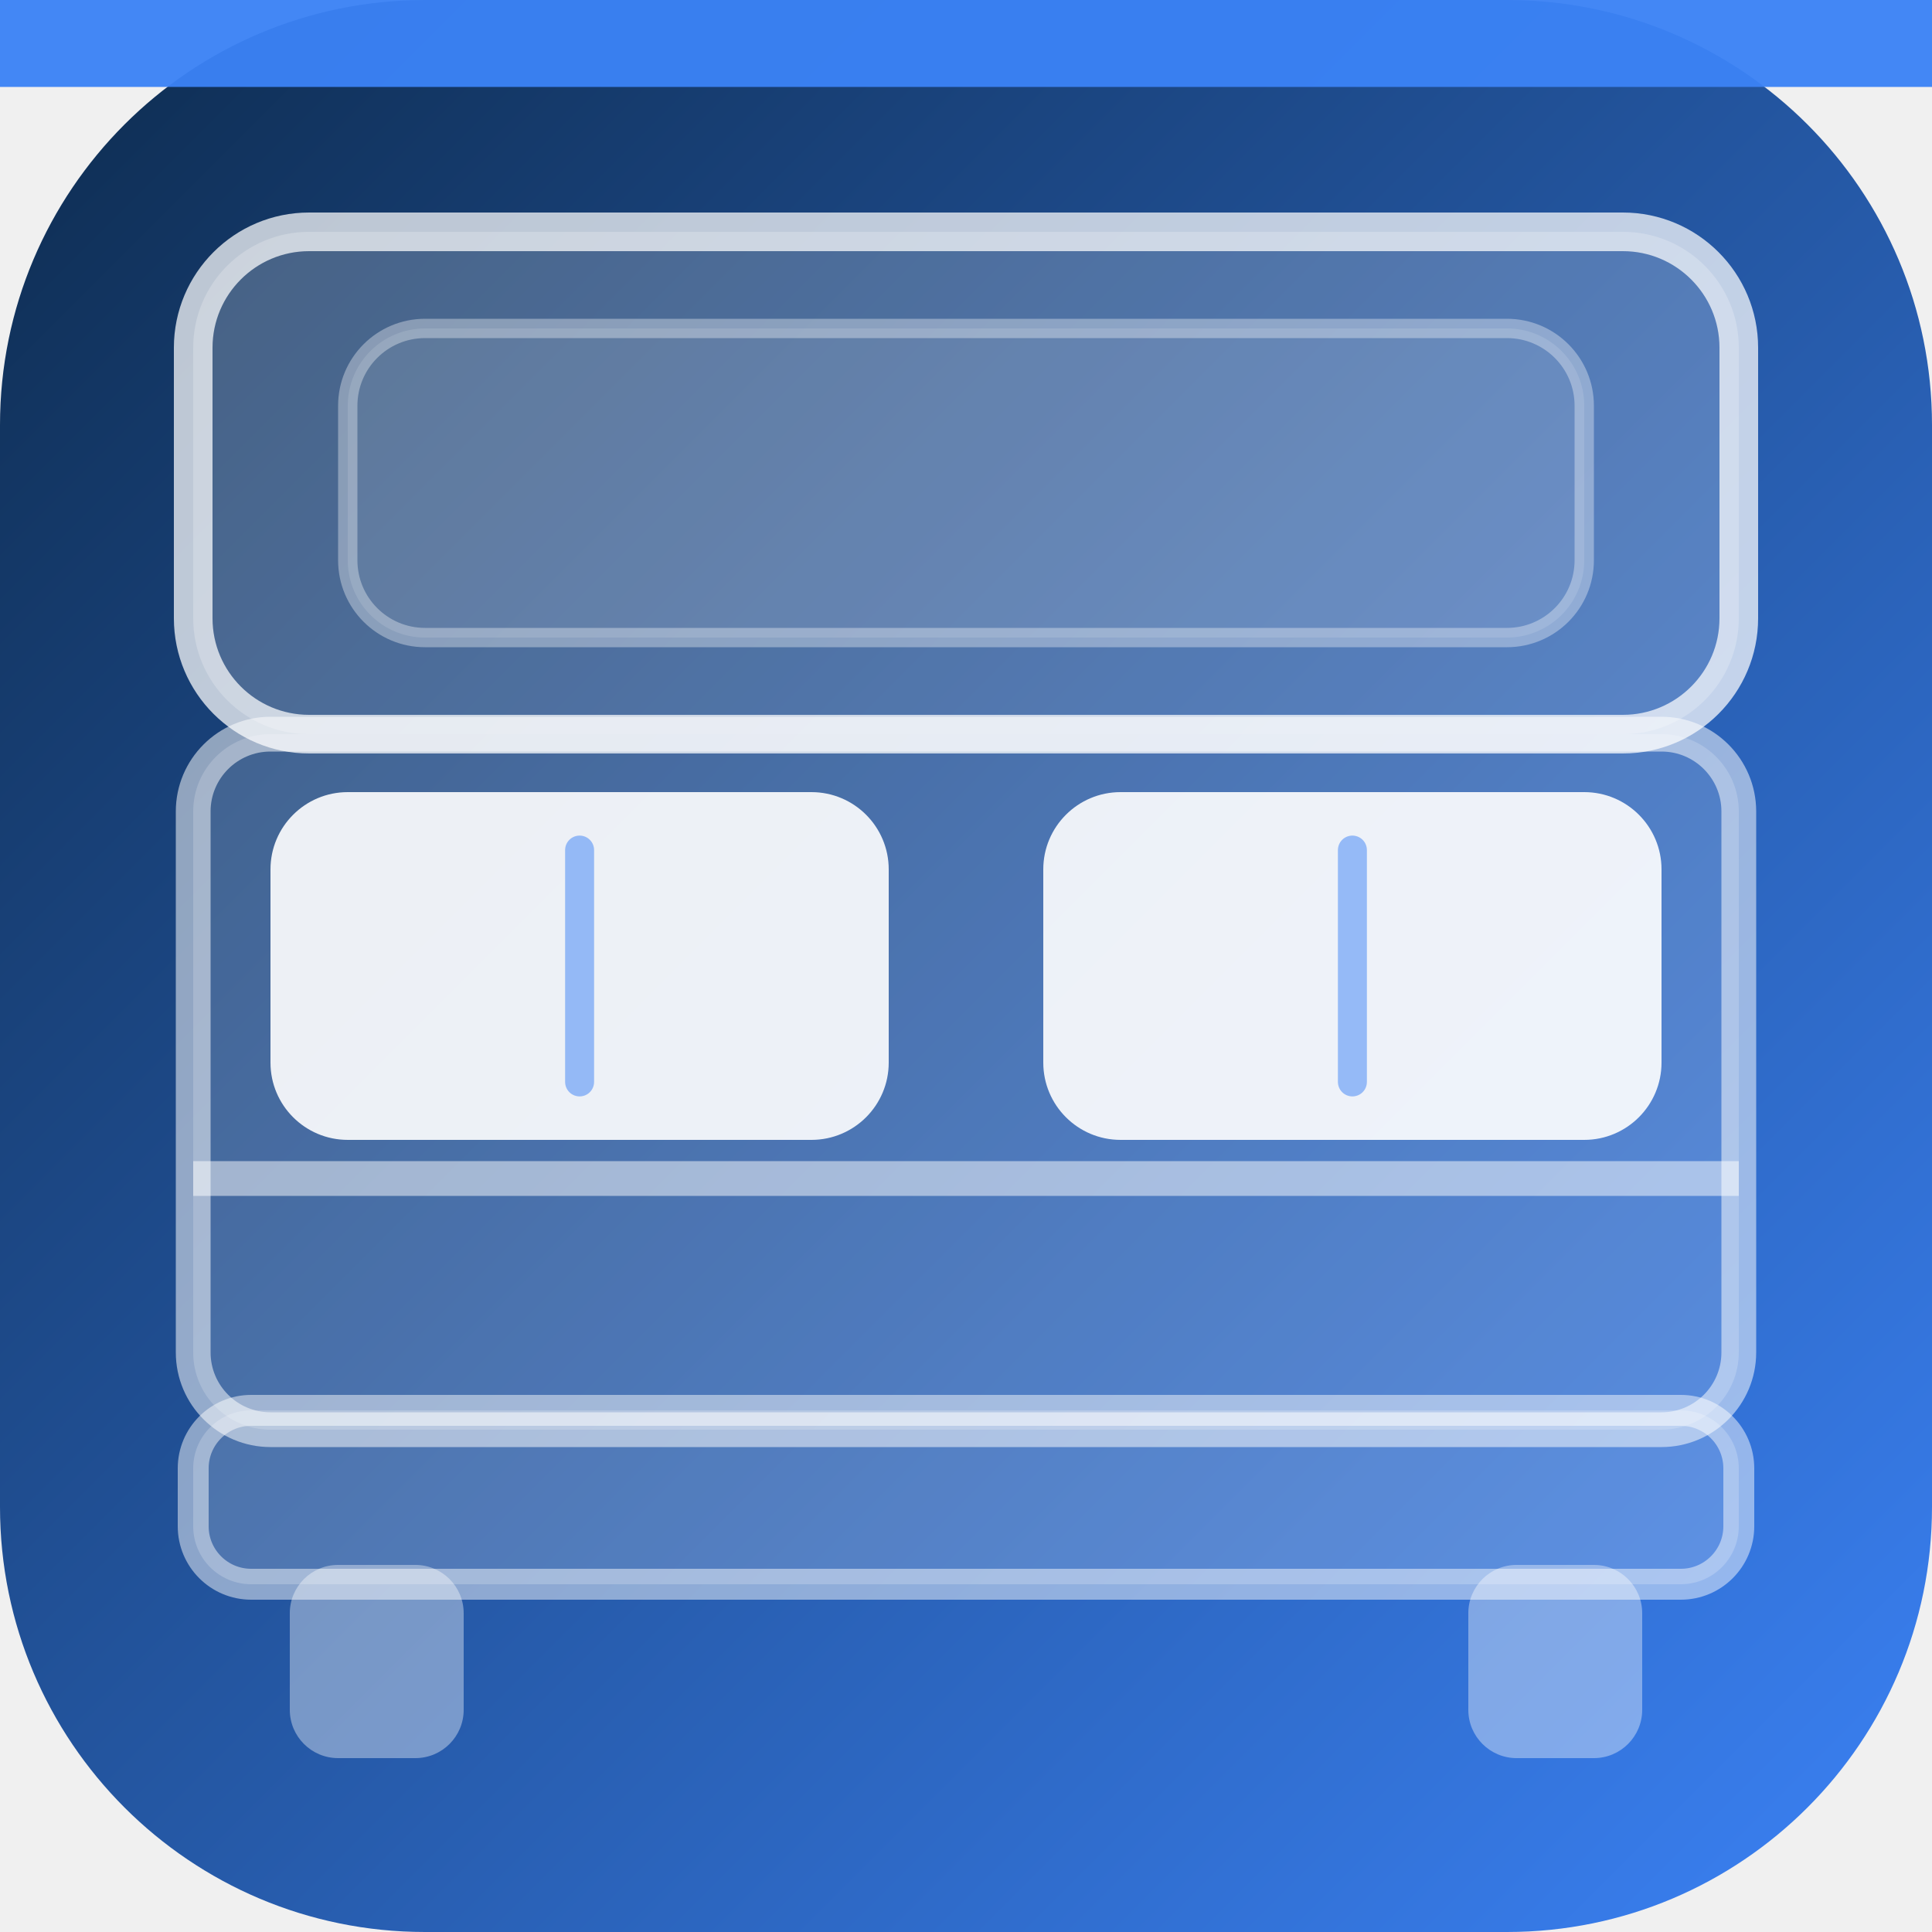
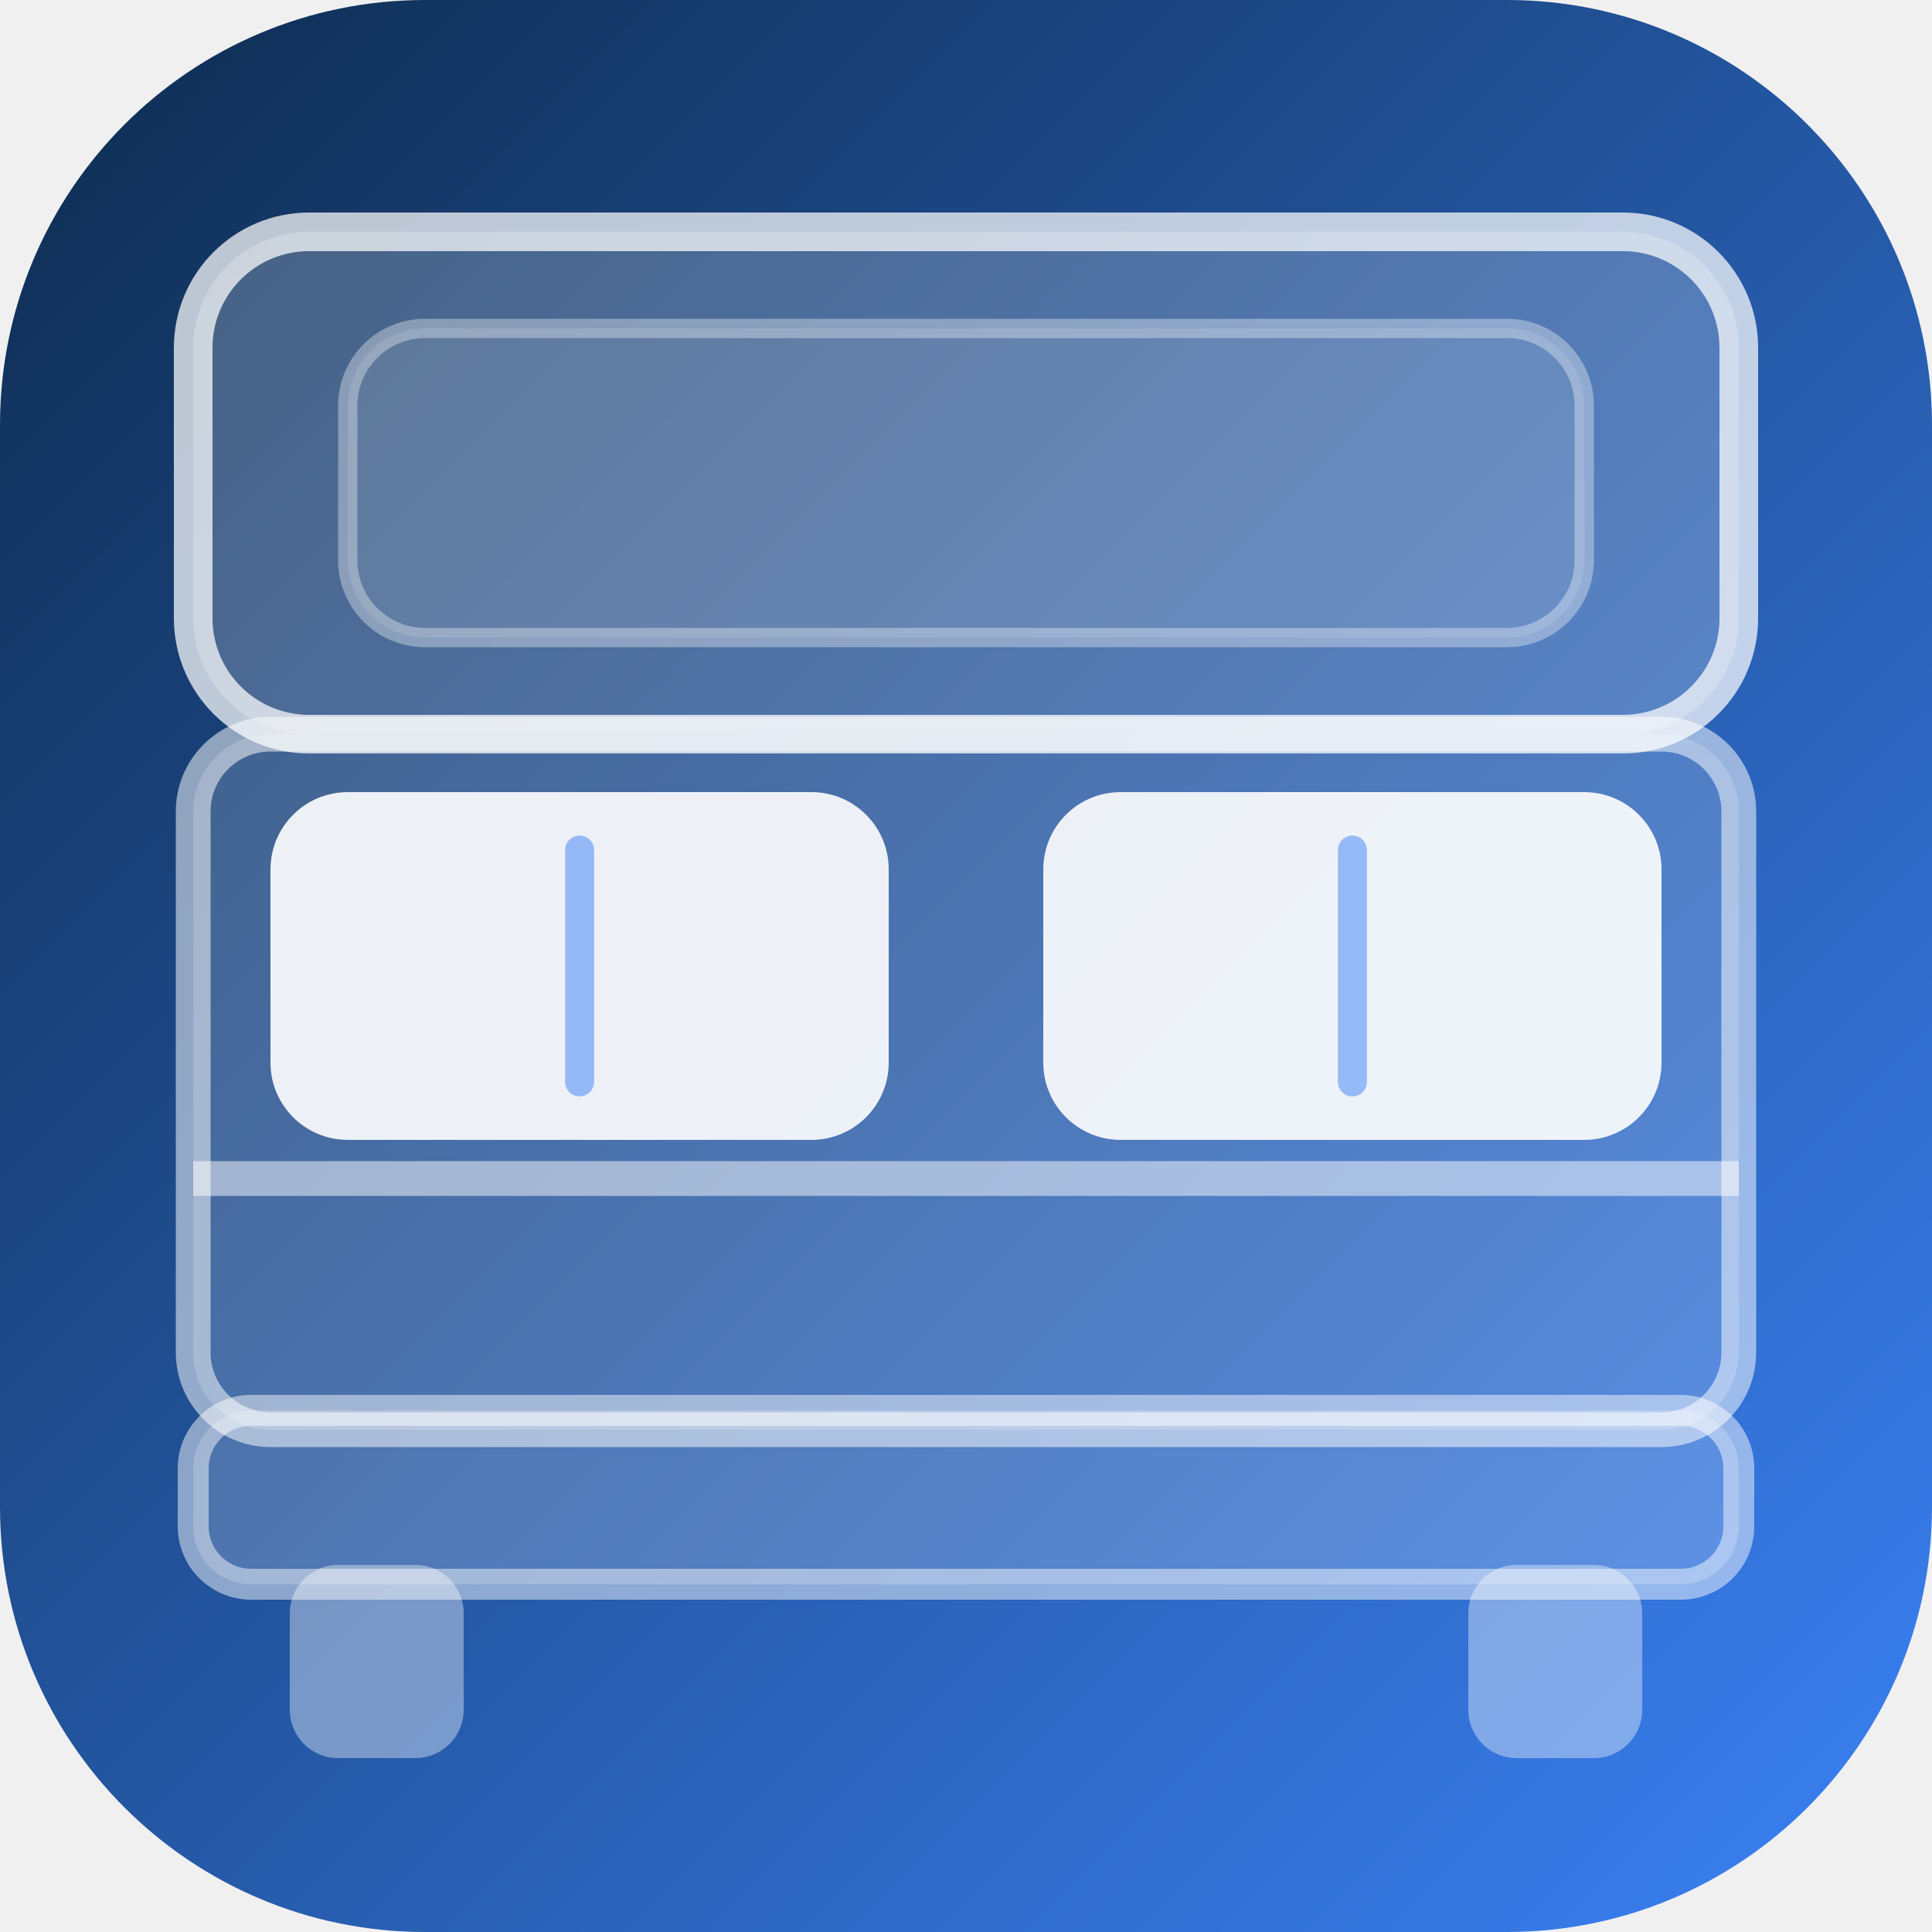
<svg xmlns="http://www.w3.org/2000/svg" viewBox="0 0 100 100">
  <defs>
    <linearGradient id="bg" x1="0" y1="0" x2="100" y2="100" gradientUnits="userSpaceOnUse">
      <stop offset="0%" stop-color="#0D2B4E" />
      <stop offset="100%" stop-color="#3B82F6" />
    </linearGradient>
  </defs>
  <rect width="100" height="100" rx="22" fill="url(#bg)" />
-   <rect x="0" y="0" width="100" height="4.5" rx="22 22 0 0" fill="#3B82F6" opacity="0.95" />
  <rect x="10" y="12" width="80" height="26" rx="6" fill="rgba(255,255,255,0.22)" stroke="rgba(255,255,255,0.72)" stroke-width="2" />
  <rect x="18" y="17" width="64" height="16" rx="4" fill="rgba(255,255,255,0.12)" stroke="rgba(255,255,255,0.35)" stroke-width="1" />
  <rect x="10" y="38" width="80" height="36" rx="4" fill="rgba(255,255,255,0.18)" stroke="rgba(255,255,255,0.52)" stroke-width="1.8" />
  <rect x="14" y="41" width="32" height="18" rx="4" fill="white" opacity="0.90" />
  <line x1="30" y1="44" x2="30" y2="56" stroke="#3B82F6" stroke-width="1.5" stroke-linecap="round" opacity="0.50" />
  <rect x="54" y="41" width="32" height="18" rx="4" fill="white" opacity="0.90" />
  <line x1="70" y1="44" x2="70" y2="56" stroke="#3B82F6" stroke-width="1.5" stroke-linecap="round" opacity="0.50" />
  <line x1="10" y1="61" x2="90" y2="61" stroke="rgba(255,255,255,0.50)" stroke-width="1.8" />
  <rect x="10" y="73" width="80" height="9" rx="3" fill="rgba(255,255,255,0.20)" stroke="rgba(255,255,255,0.48)" stroke-width="1.6" />
  <rect x="15" y="81" width="9" height="10" rx="2.5" fill="rgba(255,255,255,0.38)" />
  <rect x="76" y="81" width="9" height="10" rx="2.5" fill="rgba(255,255,255,0.38)" />
</svg>
